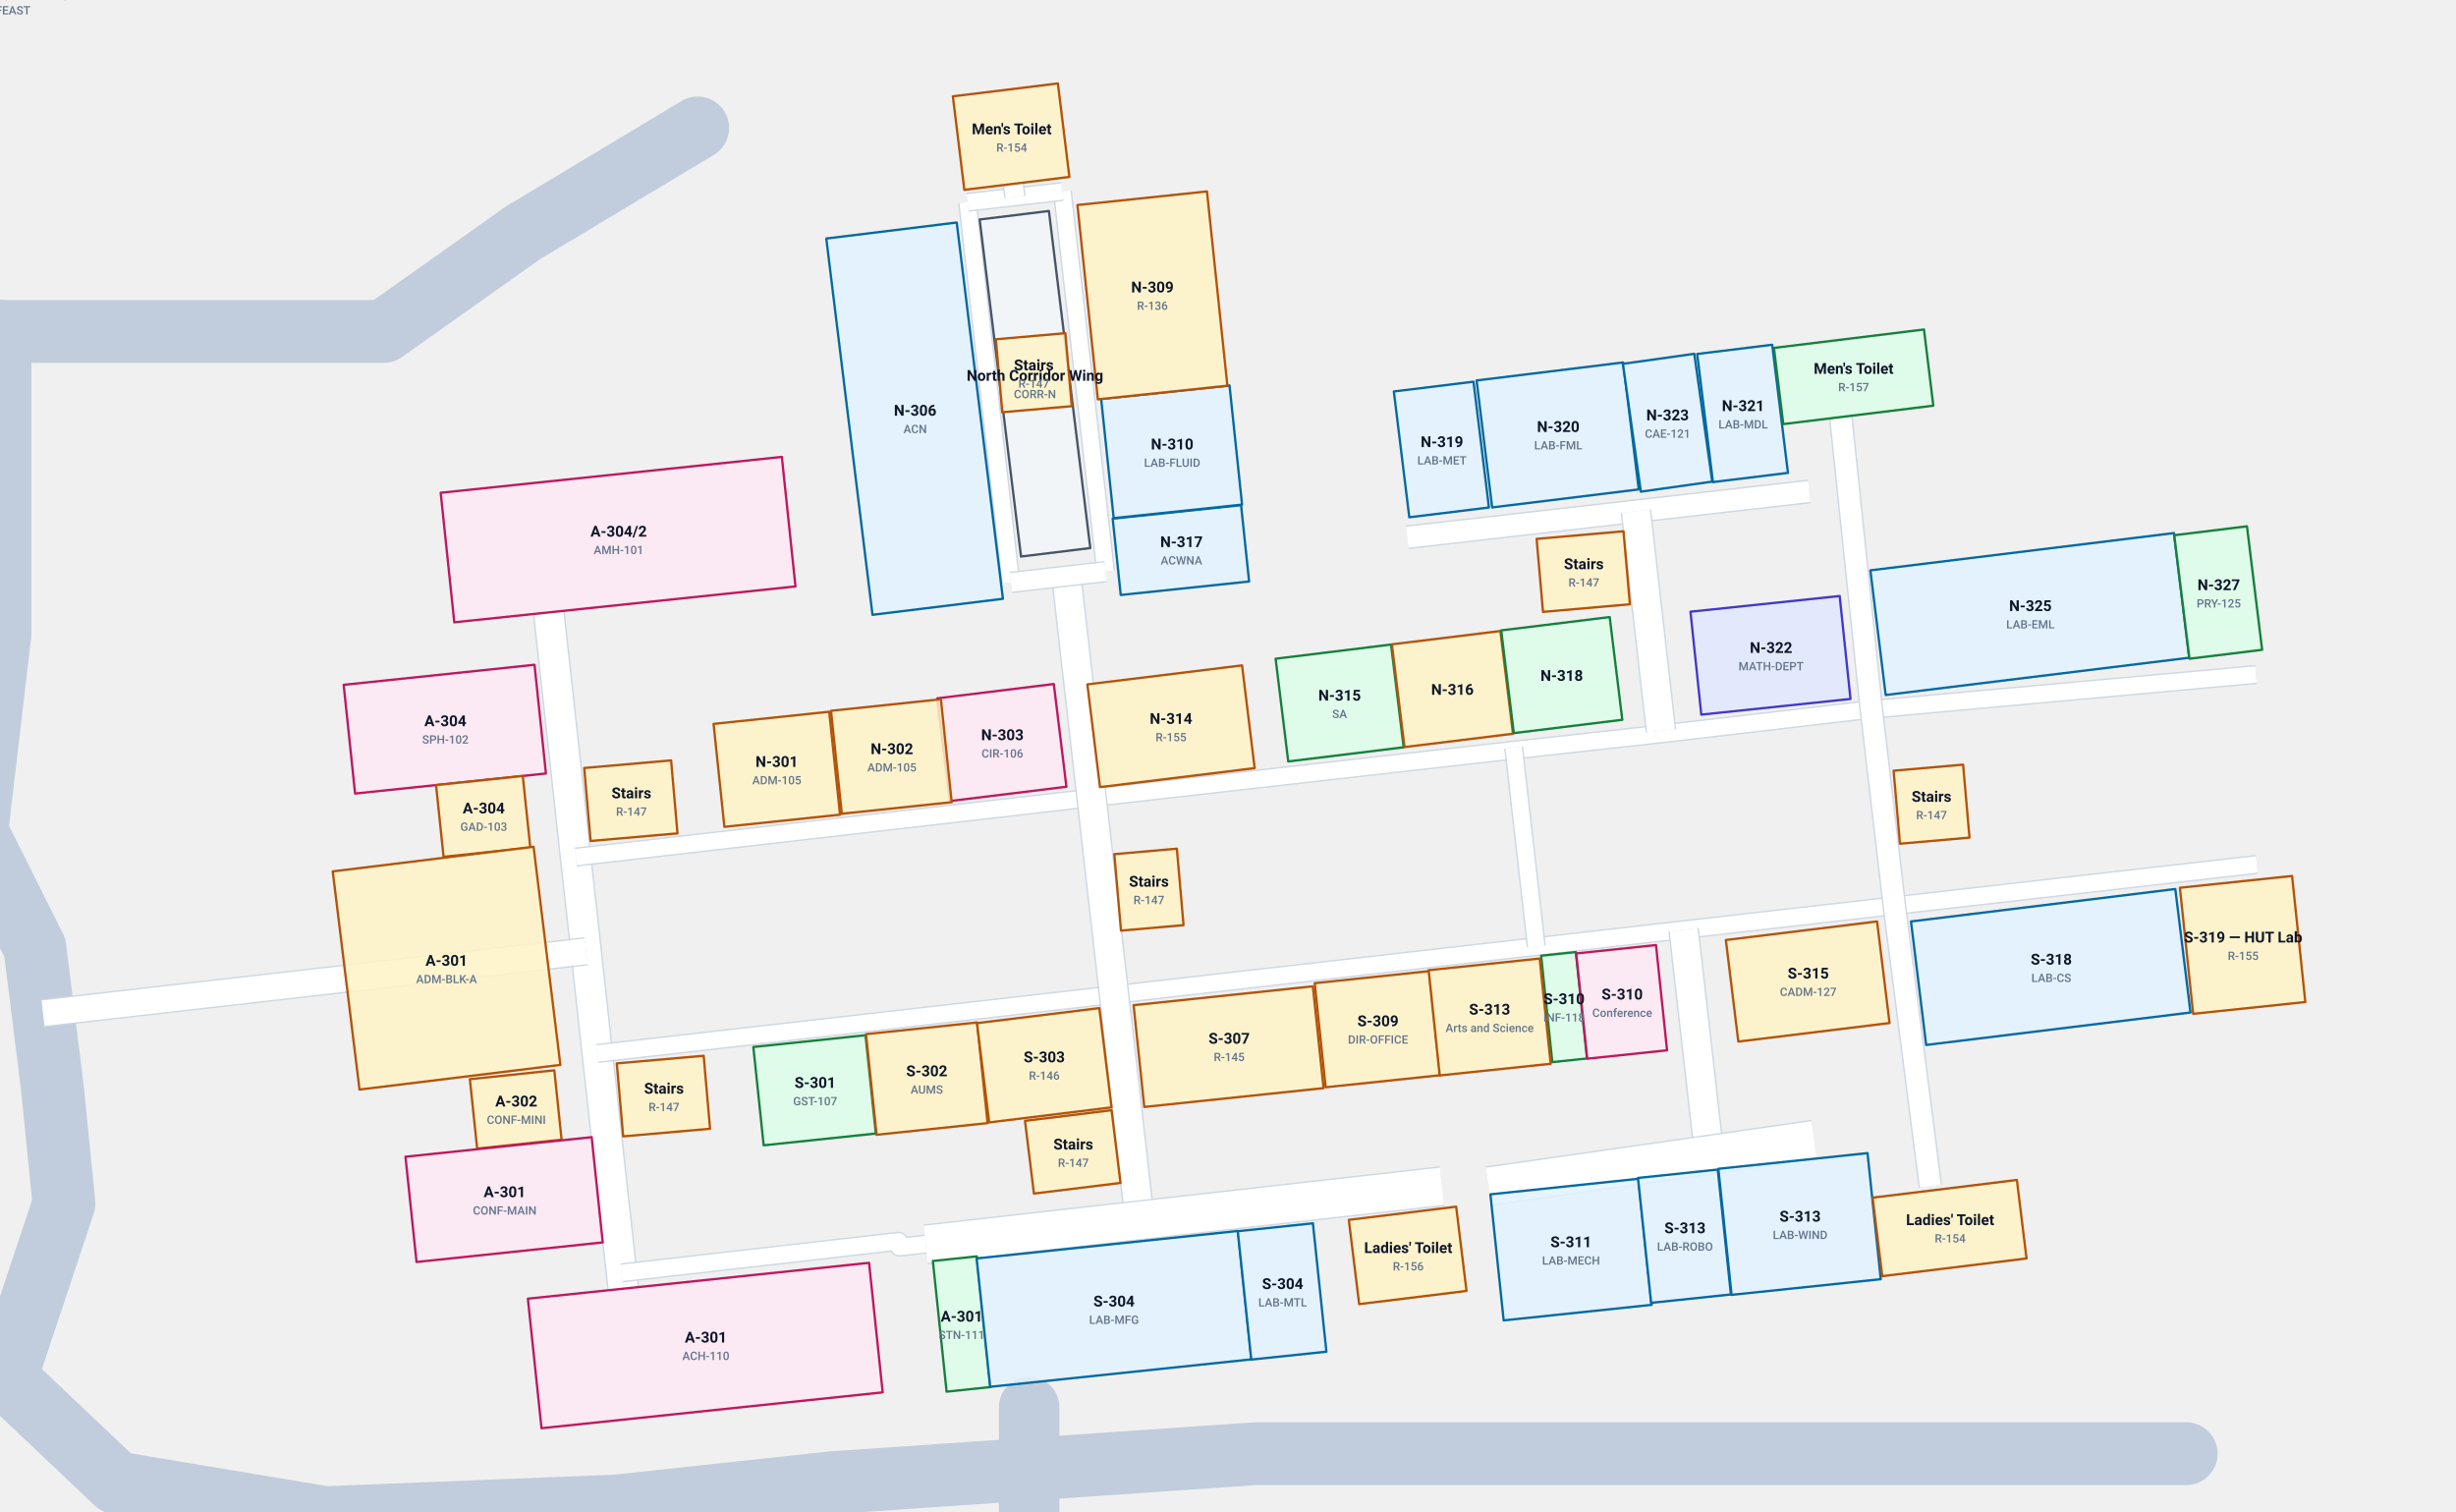
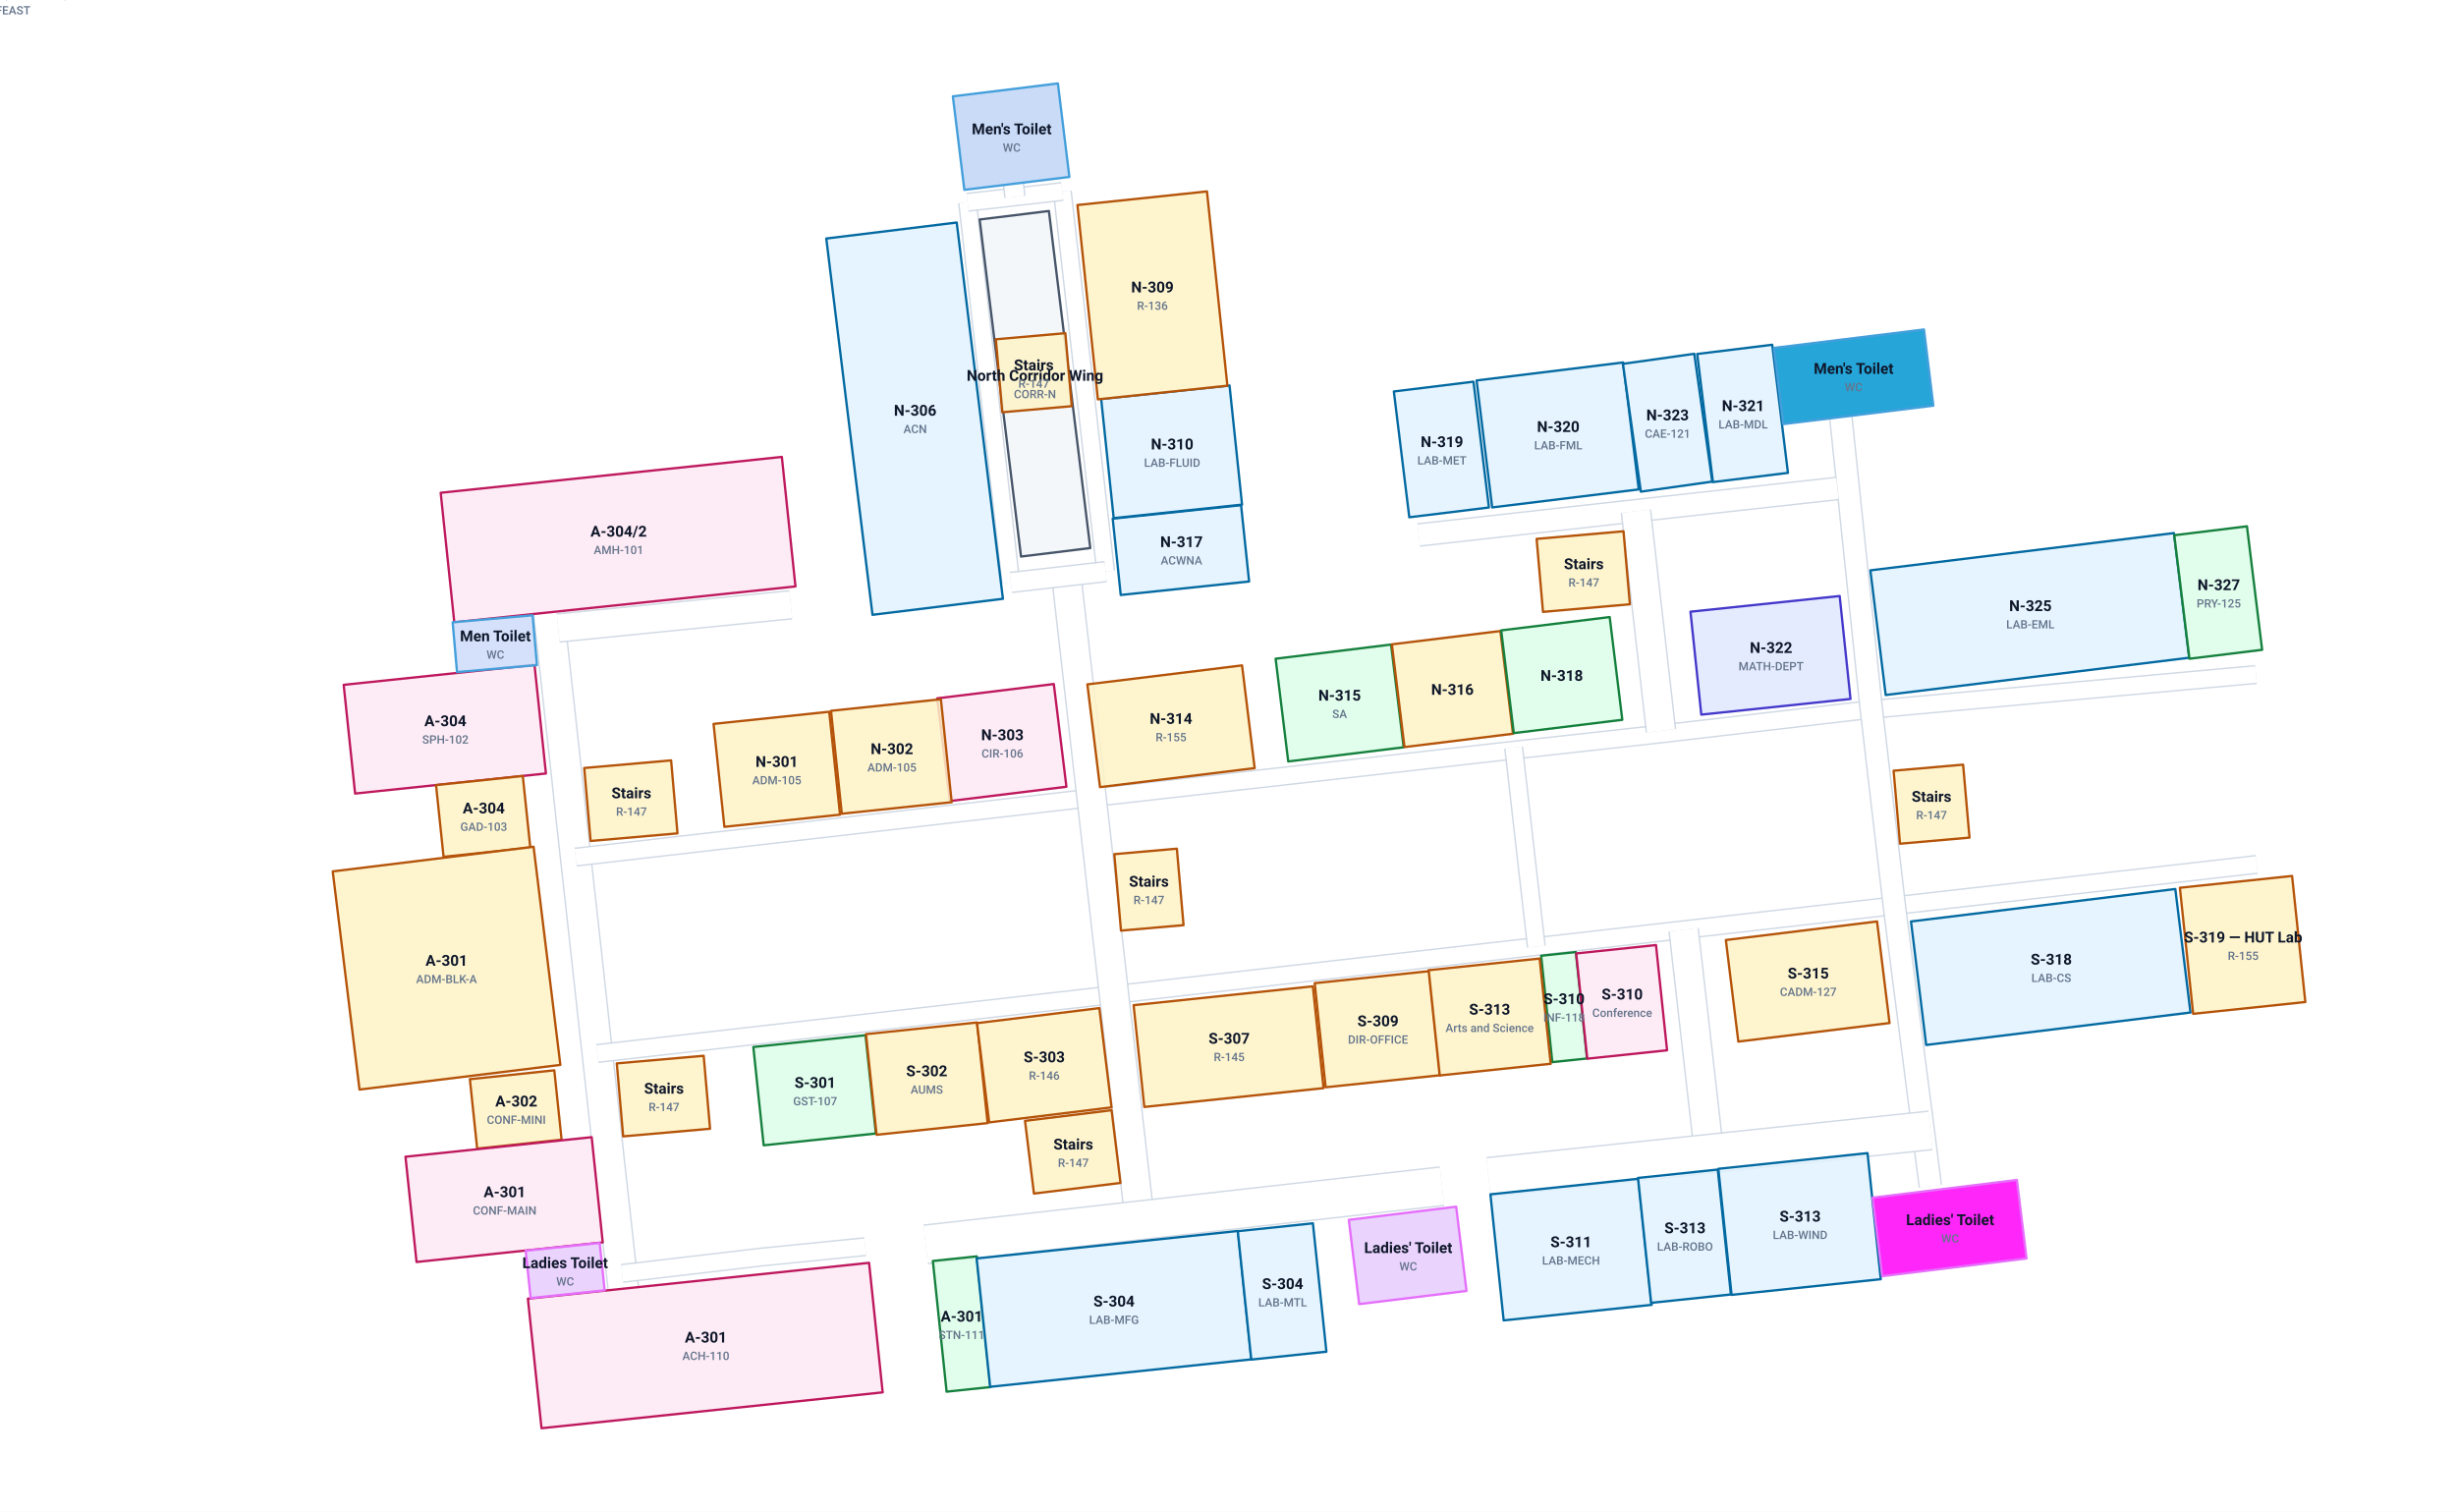
<svg xmlns="http://www.w3.org/2000/svg" viewBox="0 0 2112 1300" width="2112" height="1300">
  <defs>
    <style>
      .floorplan-bg { fill: #ffffff; }
      .room-wall { stroke-linejoin: round; stroke-linecap: round; }
      .room-label { font-family: -apple-system, BlinkMacSystemFont, "Segoe UI", Roboto, sans-serif; font-size: 13px; font-weight: 600; text-anchor: middle; dominant-baseline: central; fill: #0f172a; pointer-events: none; }
      .room-code { font-family: -apple-system, BlinkMacSystemFont, "Segoe UI", Roboto, sans-serif; font-size: 10px; font-weight: 500; text-anchor: middle; dominant-baseline: central; fill: #64748b; pointer-events: none; }
    </style>
  </defs>
+   <rect width="2112" height="1300" class="floorplan-bg" />
  <g id="pathways" class="layer-pathways">
-     <polyline id="pathway_campus_perimeter_road" class="pathway-wall" points="0,285 0,545 -20,715 30,815 37.026,871.205 45,935 55,1035 5,1185 100,1275 280,1305 530,1295 715,1275 885,1263.356 1080,1250 1480,1250 1880,1250" fill="none" stroke="#c1cddc" stroke-width="54" stroke-linecap="round" stroke-linejoin="round" opacity="1" data-name="Campus Perimeter Road" />
-     <polyline id="pathway_western_union_spur" class="pathway-wall" points="0,285 170,285 330,285 450,200 600,110" fill="none" stroke="#c1cddc" stroke-width="54" stroke-linecap="round" stroke-linejoin="round" opacity="1" data-name="West Gate / Western Union Road" />
-     <polyline id="pathway_lovers_park_road" class="pathway-wall" points="885,1210 885,1263.356 885,1300" fill="none" stroke="#c1cddc" stroke-width="52" stroke-linecap="round" stroke-linejoin="round" opacity="1" data-name="Lover's Park Access Road" />
    <polyline id="pathway_1790271320290-casing" class="pathway-casing" points="472,527 473,537 474,546 476,564 480,600 488,673 492,710 494,728 494.746,734.716 495,737 496,746 504,818 512,891 513.653,905.876 514,909 516,927 518,945 520,963 524,1000 534.503,1094.528 535,1099 536,1108" fill="none" stroke="#cbd5e1" stroke-width="27.5" stroke-linecap="butt" stroke-linejoin="round" opacity="0.9" />
    <polyline id="pathway_1790271320290" class="pathway-wall" points="472,527 473,537 474,546 476,564 480,600 488,673 492,710 494,728 494.746,734.716 495,737 496,746 504,818 512,891 513.653,905.876 514,909 516,927 518,945 520,963 524,1000 534.503,1094.528 535,1099 536,1108" fill="none" stroke="#ffffff" stroke-width="25" stroke-linecap="butt" stroke-linejoin="round" opacity="1" data-name="West Hall and Reception Corridor" />
    <polyline id="pathway_courtyard_north_concourse-casing" class="pathway-casing" points="495,737 939,686 1302,645 1429,631 1609,610 1940,580" fill="none" stroke="#cbd5e1" stroke-width="16.5" stroke-linecap="butt" stroke-linejoin="round" opacity="0.9" />
    <polyline id="pathway_courtyard_north_concourse" class="pathway-wall" points="495,737 939,686 1302,645 1429,631 1609,610 1940,580" fill="none" stroke="#ffffff" stroke-width="14" stroke-linecap="butt" stroke-linejoin="round" opacity="1" data-name="Courtyards — North Concourse" />
    <polyline id="pathway_courtyard_south_concourse-casing" class="pathway-casing" points="513.653,905.876 957.975,855.252 1321.126,813.876 1447.806,799.443 1628.636,778.84 1940.618,743.294" fill="none" stroke="#cbd5e1" stroke-width="16.5" stroke-linecap="butt" stroke-linejoin="round" opacity="0.9" />
    <polyline id="pathway_courtyard_south_concourse" class="pathway-wall" points="513.653,905.876 957.975,855.252 1321.126,813.876 1447.806,799.443 1628.636,778.84 1940.618,743.294" fill="none" stroke="#ffffff" stroke-width="14" stroke-linecap="butt" stroke-linejoin="round" opacity="1" data-name="Courtyards — South Concourse" />
    <polyline id="pathway_central_north_south_spine-casing" class="pathway-casing" points="916.973,495.38 938.482,684.159 957.975,855.252 980.027,1048.8" fill="none" stroke="#cbd5e1" stroke-width="26.5" stroke-linecap="butt" stroke-linejoin="round" opacity="0.9" />
    <polyline id="pathway_central_north_south_spine" class="pathway-wall" points="916.973,495.38 938.482,684.159 957.975,855.252 980.027,1048.8" fill="none" stroke="#ffffff" stroke-width="24" stroke-linecap="butt" stroke-linejoin="round" opacity="1" data-name="Central North–South Corridor" />
    <polyline id="pathway_middle_courtyard_link-casing" class="pathway-casing" points="1301.632,642.783 1321.126,813.876" fill="none" stroke="#cbd5e1" stroke-width="16.5" stroke-linecap="butt" stroke-linejoin="round" opacity="0.9" />
    <polyline id="pathway_middle_courtyard_link" class="pathway-wall" points="1301.632,642.783 1321.126,813.876" fill="none" stroke="#ffffff" stroke-width="14" stroke-linecap="butt" stroke-linejoin="round" opacity="1" data-name="Central / East Courtyard Link" />
    <polyline id="pathway_east_north_south_spine-casing" class="pathway-casing" points="1583,359 1609,608 1629,779 1660,1020" fill="none" stroke="#cbd5e1" stroke-width="20.5" stroke-linecap="butt" stroke-linejoin="round" opacity="0.9" />
    <polyline id="pathway_east_north_south_spine" class="pathway-wall" points="1583,359 1609,608 1629,779 1660,1020" fill="none" stroke="#ffffff" stroke-width="18" stroke-linecap="butt" stroke-linejoin="round" opacity="1" data-name="East Wing North–South Corridor" />
    <polyline id="pathway_north_labs_west-casing" class="pathway-casing" points="832.038,173.929 869.282,500.814" fill="none" stroke="#cbd5e1" stroke-width="16.5" stroke-linecap="butt" stroke-linejoin="round" opacity="0.9" />
    <polyline id="pathway_north_labs_west" class="pathway-wall" points="832.038,173.929 869.282,500.814" fill="none" stroke="#ffffff" stroke-width="14" stroke-linecap="butt" stroke-linejoin="round" opacity="1" data-name="North Labs — West Passage" />
    <polyline id="pathway_north_labs_east-casing" class="pathway-casing" points="913.511,164.646 950.754,491.531" fill="none" stroke="#cbd5e1" stroke-width="16.5" stroke-linecap="butt" stroke-linejoin="round" opacity="0.9" />
    <polyline id="pathway_north_labs_east" class="pathway-wall" points="913.511,164.646 950.754,491.531" fill="none" stroke="#ffffff" stroke-width="14" stroke-linecap="butt" stroke-linejoin="round" opacity="1" data-name="North Labs — East Passage" />
    <polyline id="pathway_north_labs_top-casing" class="pathway-casing" points="832.038,173.929 872.774,169.287 913.511,164.646" fill="none" stroke="#cbd5e1" stroke-width="16.5" stroke-linecap="butt" stroke-linejoin="round" opacity="0.9" />
    <polyline id="pathway_north_labs_top" class="pathway-wall" points="832.038,173.929 872.774,169.287 913.511,164.646" fill="none" stroke="#ffffff" stroke-width="14" stroke-linecap="butt" stroke-linejoin="round" opacity="1" data-name="North Labs — Upper Link" />
    <polyline id="pathway_north_labs_bottom-casing" class="pathway-casing" points="869.282,500.814 916.973,495.38 950.754,491.531" fill="none" stroke="#cbd5e1" stroke-width="18.5" stroke-linecap="butt" stroke-linejoin="round" opacity="0.9" />
    <polyline id="pathway_north_labs_bottom" class="pathway-wall" points="869.282,500.814 916.973,495.38 950.754,491.531" fill="none" stroke="#ffffff" stroke-width="16" stroke-linecap="butt" stroke-linejoin="round" opacity="1" data-name="North Labs — Lower Link" />
    <polyline id="pathway_north_toilet_approach-casing" class="pathway-casing" points="872.774,169.287 871.529,158.358" fill="none" stroke="#cbd5e1" stroke-width="18.5" stroke-linecap="butt" stroke-linejoin="round" opacity="0.9" />
    <polyline id="pathway_north_toilet_approach" class="pathway-wall" points="872.774,169.287 871.529,158.358" fill="none" stroke="#ffffff" stroke-width="16" stroke-linecap="butt" stroke-linejoin="round" opacity="1" data-name="North Amenities Approach" />
-     <polyline id="pathway_engineering_lab_concourse-casing" class="pathway-casing" points="1210.077,461.985 1406.804,439.571 1555.84,422.59" fill="none" stroke="#cbd5e1" stroke-width="20.5" stroke-linecap="butt" stroke-linejoin="round" opacity="0.9" />
-     <polyline id="pathway_engineering_lab_concourse" class="pathway-wall" points="1210.077,461.985 1406.804,439.571 1555.84,422.59" fill="none" stroke="#ffffff" stroke-width="18" stroke-linecap="butt" stroke-linejoin="round" opacity="1" data-name="Metallurgy / Fluids / CAE / Dynamics Corridor" />
+     <polyline id="pathway_engineering_lab_concourse-casing" class="pathway-casing" points="1220,460 1417,438 1580,420" fill="none" stroke="#cbd5e1" stroke-width="20.5" stroke-linecap="butt" stroke-linejoin="round" opacity="0.9" />
+     <polyline id="pathway_engineering_lab_concourse" class="pathway-wall" points="1220,460 1417,438 1580,420" fill="none" stroke="#ffffff" stroke-width="18" stroke-linecap="butt" stroke-linejoin="round" opacity="1" data-name="Metallurgy / Fluids / CAE / Dynamics Corridor" />
    <polyline id="pathway_engineering_lab_link-casing" class="pathway-casing" points="1406.804,439.571 1428.313,628.35" fill="none" stroke="#cbd5e1" stroke-width="26.5" stroke-linecap="butt" stroke-linejoin="round" opacity="0.9" />
    <polyline id="pathway_engineering_lab_link" class="pathway-wall" points="1406.804,439.571 1428.313,628.35" fill="none" stroke="#ffffff" stroke-width="24" stroke-linecap="butt" stroke-linejoin="round" opacity="1" data-name="Engineering Labs to Main Concourse" />
    <polyline id="pathway_south_office_link-casing" class="pathway-casing" points="1447.806,799.443 1469.858,992.99" fill="none" stroke="#cbd5e1" stroke-width="26.5" stroke-linecap="butt" stroke-linejoin="round" opacity="0.9" />
    <polyline id="pathway_south_office_link" class="pathway-wall" points="1447.806,799.443 1469.858,992.99" fill="none" stroke="#ffffff" stroke-width="24" stroke-linecap="butt" stroke-linejoin="round" opacity="1" data-name="Conference / College Administration Link" />
-     <polyline id="pathway_acharya_south_link-casing" class="pathway-casing" points="534.503,1094.528 772.798,1067.378 773.364,1072.346 796.216,1069.742" fill="none" stroke="#cbd5e1" stroke-width="16.5" stroke-linecap="butt" stroke-linejoin="round" opacity="0.9" />
-     <polyline id="pathway_acharya_south_link" class="pathway-wall" points="534.503,1094.528 772.798,1067.378 773.364,1072.346 796.216,1069.742" fill="none" stroke="#ffffff" stroke-width="14" stroke-linecap="butt" stroke-linejoin="round" opacity="1" data-name="Acharya Hall to South Wing" />
-     <polyline id="pathway_west_entry_approach-casing" class="pathway-casing" points="37.026,871.205 295.688,841.734" fill="none" stroke="#cbd5e1" stroke-width="24.5" stroke-linecap="butt" stroke-linejoin="round" opacity="0.9" />
-     <polyline id="pathway_west_entry_approach" class="pathway-wall" points="37.026,871.205 295.688,841.734" fill="none" stroke="#ffffff" stroke-width="22" stroke-linecap="butt" stroke-linejoin="round" opacity="1" data-name="West Road to Main Entrance" />
-     <polyline id="pathway_reception_passage-casing" class="pathway-casing" points="295.688,841.734 504,818" fill="none" stroke="#cbd5e1" stroke-width="24.5" stroke-linecap="butt" stroke-linejoin="round" opacity="0.9" />
-     <polyline id="pathway_reception_passage" class="pathway-wall" points="295.688,841.734 504,818" fill="none" stroke="#ffffff" stroke-width="22" stroke-linecap="butt" stroke-linejoin="round" opacity="1" data-name="Main Entrance — Reception Passage" />
+     <polyline id="pathway_acharya_south_link-casing" class="pathway-casing" points="535,1095 654,1081 714,1075 744,1072" fill="none" stroke="#cbd5e1" stroke-width="16.5" stroke-linecap="butt" stroke-linejoin="round" opacity="0.9" />
+     <polyline id="pathway_acharya_south_link" class="pathway-wall" points="535,1095 654,1081 714,1075 744,1072" fill="none" stroke="#ffffff" stroke-width="14" stroke-linecap="butt" stroke-linejoin="round" opacity="1" data-name="Acharya Hall to South Wing" />
    <polyline id="pathway_1790501146427-casing" class="pathway-casing" points="796,1070 1240,1020" fill="none" stroke="#cbd5e1" stroke-width="34.5" stroke-linecap="butt" stroke-linejoin="round" opacity="0.9" />
    <polyline id="pathway_1790501146427" class="pathway-wall" points="796,1070 1240,1020" fill="none" stroke="#ffffff" stroke-width="32" stroke-linecap="butt" stroke-linejoin="round" opacity="1" data-name="Pathway 22" />
-     <polyline id="pathway_1790501178957-casing" class="pathway-casing" points="1280,1020 1560,980" fill="none" stroke="#cbd5e1" stroke-width="34.5" stroke-linecap="butt" stroke-linejoin="round" opacity="0.9" />
-     <polyline id="pathway_1790501178957" class="pathway-wall" points="1280,1020 1560,980" fill="none" stroke="#ffffff" stroke-width="32" stroke-linecap="butt" stroke-linejoin="round" opacity="1" data-name="Pathway 23" />
+     <polyline id="pathway_1790501178957-casing" class="pathway-casing" points="1280,1012 1660,972" fill="none" stroke="#cbd5e1" stroke-width="34.5" stroke-linecap="butt" stroke-linejoin="round" opacity="0.9" />
+     <polyline id="pathway_1790501178957" class="pathway-wall" points="1280,1012 1660,972" fill="none" stroke="#ffffff" stroke-width="32" stroke-linecap="butt" stroke-linejoin="round" opacity="1" data-name="Pathway 23" />
+     <polyline id="pathway_1790523024665-casing" class="pathway-casing" points="480,540 680,520" fill="none" stroke="#cbd5e1" stroke-width="25.5" stroke-linecap="butt" stroke-linejoin="round" opacity="0.9" />
+     <polyline id="pathway_1790523024665" class="pathway-wall" points="480,540 680,520" fill="none" stroke="#ffffff" stroke-width="23" stroke-linecap="butt" stroke-linejoin="round" opacity="1" data-name="Pathway 20" />
  </g>
  <g id="rooms" class="layer-rooms">
    <rect id="room_nanosciences" class="room-wall" x="730" y="197" width="113" height="326" fill="#e0f2fe" fill-opacity="0.85" stroke="#0369a1" stroke-width="2" data-name="N-306" data-code="ACN" transform="rotate(353 786.5 360)" />
    <rect id="room_special_hall" class="room-wall" x="300" y="580" width="165" height="94" fill="#fce7f3" fill-opacity="0.85" stroke="#be185d" stroke-width="2" data-name="A-304" data-code="SPH-102" transform="rotate(354 382.5 627)" />
    <rect id="room_gad_office" class="room-wall" x="378" y="671" width="75" height="62" fill="#fef3c7" fill-opacity="0.85" stroke="#b45309" stroke-width="2" data-name="A-304" data-code="GAD-103" transform="rotate(354 415.5 702)" />
    <rect id="room_admin_block_a" class="room-wall" x="297" y="738" width="174" height="189" fill="#fef3c7" fill-opacity="0.85" stroke="#b45309" stroke-width="2" data-name="A-301" data-code="ADM-BLK-A" transform="rotate(353 384 832.5)" />
    <rect id="room_admission_office" class="room-wall" x="618" y="617" width="100" height="89" fill="#fef3c7" fill-opacity="0.85" stroke="#b45309" stroke-width="2" data-name="N-301" data-code="ADM-105" transform="rotate(354 668 661.5)" />
    <rect id="room_cir_seminar" class="room-wall" x="811" y="594" width="101" height="89" fill="#fce7f3" fill-opacity="0.85" stroke="#be185d" stroke-width="2" data-name="N-303" data-code="CIR-106" transform="rotate(353 861.5 638.5)" />
    <rect id="room_guest_room" class="room-wall" x="652" y="895" width="97" height="85" fill="#dcfce7" fill-opacity="0.85" stroke="#15803d" stroke-width="2" data-name="S-301" data-code="GST-107" transform="rotate(354 700.5 937.5)" />
    <rect id="room_mini_conf" class="room-wall" x="407" y="924" width="73" height="60" fill="#fef3c7" fill-opacity="0.85" stroke="#b45309" stroke-width="2" data-name="A-302" data-code="CONF-MINI" transform="rotate(354 443.5 954)" />
    <rect id="room_main_conf" class="room-wall" x="353" y="986" width="161" height="91" fill="#fce7f3" fill-opacity="0.85" stroke="#be185d" stroke-width="2" data-name="A-301" data-code="CONF-MAIN" transform="rotate(354 433.5 1031.5)" />
    <rect id="room_acharya_hall" class="room-wall" x="459" y="1101" width="295" height="112" fill="#fce7f3" fill-opacity="0.85" stroke="#be185d" stroke-width="2" data-name="A-301" data-code="ACH-110" transform="rotate(354 606.5 1157)" />
    <rect id="room_stationery" class="room-wall" x="808" y="1082" width="38" height="113" fill="#dcfce7" fill-opacity="0.85" stroke="#15803d" stroke-width="2" data-name="A-301" data-code="STN-111" transform="rotate(354 827 1138.5)" />
    <rect id="room_mfg_lab" class="room-wall" x="845" y="1070" width="226" height="111" fill="#e0f2fe" fill-opacity="0.85" stroke="#0369a1" stroke-width="2" data-name="S-304" data-code="LAB-MFG" transform="rotate(354 958 1125.5)" />
    <rect id="room_mat_testing" class="room-wall" x="1070" y="1055" width="65" height="111" fill="#e0f2fe" fill-opacity="0.85" stroke="#0369a1" stroke-width="2" data-name="S-304" data-code="LAB-MTL" transform="rotate(354 1102.5 1110.5)" />
    <rect id="room_wireless_ctr" class="room-wall" x="960" y="440" width="111" height="66" fill="#e0f2fe" fill-opacity="0.85" stroke="#0369a1" stroke-width="2" data-name="N-317" data-code="ACWNA" transform="rotate(354 1015.5 473)" />
    <rect id="room_north_wing" class="room-wall" x="860" y="184" width="60" height="292" fill="#f1f5f9" fill-opacity="0.85" stroke="#475569" stroke-width="2" data-name="North Corridor Wing" data-code="CORR-N" transform="rotate(353 890 330)" />
    <rect id="room_director_dean" class="room-wall" x="1135" y="840" width="99" height="90" fill="#fef3c7" fill-opacity="0.85" stroke="#b45309" stroke-width="2" data-name="S-309" data-code="DIR-OFFICE" transform="rotate(354 1184.5 885)" />
    <rect id="room_ladies_infirmary" class="room-wall" x="1330" y="820" width="30" height="92" fill="#dcfce7" fill-opacity="0.85" stroke="#15803d" stroke-width="2" data-name="S-310" data-code="INF-118" transform="rotate(354 1345 866)" />
    <rect id="room_metallurgy" class="room-wall" x="1205" y="332" width="69" height="109" fill="#e0f2fe" fill-opacity="0.85" stroke="#0369a1" stroke-width="2" data-name="N-319" data-code="LAB-MET" transform="rotate(353 1239.5 386.5)" />
    <rect id="room_fluid_mech" class="room-wall" x="1276" y="319" width="127" height="110" fill="#e0f2fe" fill-opacity="0.85" stroke="#0369a1" stroke-width="2" data-name="N-320" data-code="LAB-FML" transform="rotate(353 1339.5 374)" />
    <rect id="room_cae_cell" class="room-wall" x="1403" y="308" width="62" height="111" fill="#e0f2fe" fill-opacity="0.85" stroke="#0369a1" stroke-width="2" data-name="N-323" data-code="CAE-121" transform="rotate(352 1434 363.5)" />
    <rect id="room_dynamics_lab" class="room-wall" x="1466" y="300" width="65" height="111" fill="#e0f2fe" fill-opacity="0.85" stroke="#0369a1" stroke-width="2" data-name="N-321" data-code="LAB-MDL" transform="rotate(353 1498.5 355.5)" />
    <rect id="room_math_dept" class="room-wall" x="1458" y="519" width="129" height="89" fill="#e0e7ff" fill-opacity="0.85" stroke="#4338ca" stroke-width="2" data-name="N-322" data-code="MATH-DEPT" transform="rotate(354 1522.5 563.5)" />
    <rect id="room_elec_machines" class="room-wall" x="1614" y="474" width="263" height="108" fill="#e0f2fe" fill-opacity="0.85" stroke="#0369a1" stroke-width="2" data-name="N-325" data-code="LAB-EML" transform="rotate(353 1745.5 528)" />
    <rect id="room_prayer_hall" class="room-wall" x="1876" y="456" width="63" height="107" fill="#dcfce7" fill-opacity="0.85" stroke="#15803d" stroke-width="2" data-name="N-327" data-code="PRY-125" transform="rotate(353 1907.5 509.5)" />
    <polygon id="room_courtyard_fareast" class="room-wall" points="null,null null,null null,null null,null null,null null,null null,null" fill="#e5eddb" fill-opacity="0.85" stroke="#a3c299" stroke-width="2" data-name="Courtyard (Far-East)" data-code="CYD-FEAST" />
    <rect id="room_college_admin" class="room-wall" x="1489" y="800" width="131" height="88" fill="#fef3c7" fill-opacity="0.85" stroke="#b45309" stroke-width="2" data-name="S-315" data-code="CADM-127" transform="rotate(353 1554.5 844)" />
    <rect id="room_computer_lab" class="room-wall" x="1649" y="778" width="229" height="107" fill="#e0f2fe" fill-opacity="0.85" stroke="#0369a1" stroke-width="2" data-name="S-318" data-code="LAB-CS" transform="rotate(353 1763.5 831.5)" />
    <rect id="room_mech_workshop" class="room-wall" x="1287" y="1020" width="128" height="109" fill="#e0f2fe" fill-opacity="0.85" stroke="#0369a1" stroke-width="2" data-name="S-311" data-code="LAB-MECH" transform="rotate(354 1351 1074.5)" />
    <rect id="room_robotics_lab" class="room-wall" x="1414" y="1009" width="69" height="108" fill="#e0f2fe" fill-opacity="0.85" stroke="#0369a1" stroke-width="2" data-name="S-313" data-code="LAB-ROBO" transform="rotate(354 1448.5 1063)" />
    <rect id="room_wind_tunnel" class="room-wall" x="1483" y="998" width="129" height="109" fill="#e0f2fe" fill-opacity="0.85" stroke="#0369a1" stroke-width="2" data-name="S-313" data-code="LAB-WIND" transform="rotate(354 1547.5 1052.5)" />
    <rect id="room_1790266501061" class="room-wall" x="952" y="337" width="111" height="103" fill="#e0f2fe" fill-opacity="0.85" stroke="#0369a1" stroke-width="2" data-name="N-310" data-code="LAB-FLUID" transform="rotate(354 1007.5 388.5)" />
    <rect id="room_1790266683270" class="room-wall" x="935" y="170" width="112" height="168" fill="#fef3c7" fill-opacity="0.85" stroke="#b45309" stroke-width="2" data-name="N-309" data-code="R-136" transform="rotate(354 991 254)" />
    <rect id="room_1790267011208" class="room-wall" x="1233" y="829" width="96" height="91" fill="#fef3c7" fill-opacity="0.85" stroke="#b45309" stroke-width="2" data-name="S-313" data-code="Arts and Science" transform="rotate(354 1281 874.5)" />
    <rect id="room_1790267197118" class="room-wall" x="1360" y="816" width="69" height="91" fill="#fce7f3" fill-opacity="0.85" stroke="#be185d" stroke-width="2" data-name="S-310" data-code="Conference" transform="rotate(354 1394.5 861.5)" />
    <rect id="room_1790267337608" class="room-wall" x="749" y="884" width="96" height="87" fill="#fef3c7" fill-opacity="0.85" stroke="#b45309" stroke-width="2" data-name="S-302" data-code="AUMS" transform="rotate(354 797 927.5)" />
    <rect id="room_1790267611764" class="room-wall" x="384" y="408" width="295" height="112" fill="#fce7f3" fill-opacity="0.85" stroke="#be185d" stroke-width="2" data-name="A-304/2" data-code="AMH-101" transform="rotate(354 531.5 464)" />
    <rect id="room_1790267932589" class="room-wall" x="1102" y="560" width="100" height="89" fill="#dcfce7" fill-opacity="0.85" stroke="#15803d" stroke-width="2" data-name="N-315" data-code="SA" transform="rotate(353 1152 604.5)" />
    <rect id="room_1790267966500" class="room-wall" x="1202" y="548" width="94" height="89" fill="#fef3c7" fill-opacity="0.85" stroke="#b45309" stroke-width="2" data-name="N-316" data-code="" transform="rotate(353 1249 592.5)" />
    <rect id="room_1790268001235" class="room-wall" x="1296" y="536" width="94" height="89" fill="#dcfce7" fill-opacity="0.85" stroke="#15803d" stroke-width="2" data-name="N-318" data-code="" transform="rotate(353 1343 580.5)" />
    <rect id="room_1790500434656" class="room-wall" x="979" y="856" width="155" height="88" fill="#fef3c7" fill-opacity="0.85" stroke="#b45309" stroke-width="2" data-name="S-307" data-code="R-145" transform="rotate(354 1056.5 900)" />
    <rect id="room_1790500485062" class="room-wall" x="845" y="873" width="106" height="86" fill="#fef3c7" fill-opacity="0.85" stroke="#b45309" stroke-width="2" data-name="S-303" data-code="R-146" transform="rotate(353 898 916)" />
    <rect id="room_1790500552707" class="room-wall" x="533" y="911" width="75" height="63" fill="#fef3c7" fill-opacity="0.85" stroke="#b45309" stroke-width="2" data-name="Stairs" data-code="R-147" transform="rotate(355 570.5 942.5)" />
    <rect id="room_1790500614032" class="room-wall" x="505" y="657" width="75" height="63" fill="#fef3c7" fill-opacity="0.85" stroke="#b45309" stroke-width="2" data-name="Stairs" data-code="R-147" transform="rotate(355 542.5 688.5)" />
    <rect id="room_1790500619454" class="room-wall" x="961" y="732" width="54" height="66" fill="#fef3c7" fill-opacity="0.85" stroke="#b45309" stroke-width="2" data-name="Stairs" data-code="R-147" transform="rotate(355 988 765)" />
    <rect id="room_1790500625267" class="room-wall" x="859" y="289" width="60" height="63" fill="#fef3c7" fill-opacity="0.85" stroke="#b45309" stroke-width="2" data-name="Stairs" data-code="R-147" transform="rotate(355 889 320.5)" />
    <rect id="room_1790500631547" class="room-wall" x="1631" y="660" width="60" height="63" fill="#fef3c7" fill-opacity="0.85" stroke="#b45309" stroke-width="2" data-name="Stairs" data-code="R-147" transform="rotate(355 1661 691.5)" />
    <rect id="room_1790500639780" class="room-wall" x="885" y="959" width="75" height="63" fill="#fef3c7" fill-opacity="0.85" stroke="#b45309" stroke-width="2" data-name="Stairs" data-code="R-147" transform="rotate(353 922.5 990.5)" />
    <rect id="room_1790500650489" class="room-wall" x="1324" y="460" width="75" height="63" fill="#fef3c7" fill-opacity="0.85" stroke="#b45309" stroke-width="2" data-name="Stairs" data-code="R-147" transform="rotate(355 1361.5 491.5)" />
-     <rect id="room_1790500850398" class="room-wall" x="824" y="77" width="91" height="81" fill="#fef3c7" fill-opacity="0.85" stroke="#b45309" stroke-width="2" data-name="Men's Toilet" data-code="R-154" transform="rotate(353 869.5 117.5)" />
-     <rect id="room_1790500900853" class="room-wall" x="1614" y="1022" width="125" height="68" fill="#fef3c7" fill-opacity="0.85" stroke="#b45309" stroke-width="2" data-name="Ladies' Toilet" data-code="R-154" transform="rotate(353 1676.5 1056)" />
-     <rect id="room_1790500984653" class="room-wall" x="1164" y="1043" width="93" height="73" fill="#fef3c7" fill-opacity="0.85" stroke="#b45309" stroke-width="2" data-name="Ladies' Toilet" data-code="R-156" transform="rotate(353 1210.5 1079.5)" />
-     <rect id="room_1790501046808" class="room-wall" x="1529" y="291" width="130" height="66" fill="#dcfce7" fill-opacity="0.85" stroke="#15803d" stroke-width="2" data-name="Men's Toilet" data-code="R-157" transform="rotate(353 1594 324)" />
+     <rect id="room_1790500850398" class="room-wall" x="824" y="77" width="91" height="81" fill="#c0d5f6" fill-opacity="0.85" stroke="#449fdb" stroke-width="2" data-name="Men's Toilet" data-code="WC" transform="rotate(353 869.5 117.5)" />
+     <rect id="room_1790500900853" class="room-wall" x="1614" y="1022" width="125" height="68" fill="#ff00f9" fill-opacity="0.85" stroke="#e56efb" stroke-width="2" data-name="Ladies' Toilet" data-code="WC" transform="rotate(353 1676.5 1056)" />
+     <rect id="room_1790500984653" class="room-wall" x="1164" y="1043" width="93" height="73" fill="#e6cbfd" fill-opacity="0.85" stroke="#e56efb" stroke-width="2" data-name="Ladies' Toilet" data-code="WC" transform="rotate(353 1210.5 1079.5)" />
+     <rect id="room_1790501046808" class="room-wall" x="1529" y="291" width="130" height="66" fill="#0095d1" fill-opacity="0.85" stroke="#449fdb" stroke-width="2" data-name="Men's Toilet" data-code="WC" transform="rotate(353 1594 324)" />
    <rect id="room_1790501831784" class="room-wall" x="719" y="606" width="95" height="89" fill="#fef3c7" fill-opacity="0.85" stroke="#b45309" stroke-width="2" data-name="N-302" data-code="ADM-105" transform="rotate(354 766.5 650.5)" />
    <rect id="room_1790501909379" class="room-wall" x="940" y="580" width="134" height="89" fill="#fef3c7" fill-opacity="0.85" stroke="#b45309" stroke-width="2" data-name="N-314" data-code="R-155" transform="rotate(353 1007 624.5)" />
    <rect id="room_1790502692180" class="room-wall" x="1880" y="758" width="97" height="109" fill="#fef3c7" fill-opacity="0.85" stroke="#b45309" stroke-width="2" data-name="S-319 — HUT Lab" data-code="R-155" transform="rotate(354 1928.5 812.5)" />
+     <rect id="room_1790523167761" class="room-wall" x="391" y="532" width="69" height="43" fill="#cedbf9" fill-opacity="0.85" stroke="#449fdb" stroke-width="2" data-name="Men Toilet" data-code="WC" transform="rotate(355 425.5 553.5)" />
+     <rect id="room_1790523236934" class="room-wall" x="454" y="1072" width="64" height="41" fill="#e6cbfd" fill-opacity="0.85" stroke="#e56efb" stroke-width="2" data-name="Ladies Toilet" data-code="WC" transform="rotate(354 486 1092.5)" />
  </g>
  <g id="labels" class="layer-labels">
    <g transform="translate(787, 360)">
      <text class="room-label" y="-7">N-306</text>
      <text class="room-code" y="9">ACN</text>
    </g>
    <g transform="translate(383, 627)">
      <text class="room-label" y="-7">A-304</text>
      <text class="room-code" y="9">SPH-102</text>
    </g>
    <g transform="translate(416, 702)">
      <text class="room-label" y="-7">A-304</text>
      <text class="room-code" y="9">GAD-103</text>
    </g>
    <g transform="translate(384, 833)">
      <text class="room-label" y="-7">A-301</text>
      <text class="room-code" y="9">ADM-BLK-A</text>
    </g>
    <g transform="translate(668, 662)">
      <text class="room-label" y="-7">N-301</text>
      <text class="room-code" y="9">ADM-105</text>
    </g>
    <g transform="translate(862, 639)">
      <text class="room-label" y="-7">N-303</text>
      <text class="room-code" y="9">CIR-106</text>
    </g>
    <g transform="translate(701, 938)">
      <text class="room-label" y="-7">S-301</text>
      <text class="room-code" y="9">GST-107</text>
    </g>
    <g transform="translate(444, 954)">
      <text class="room-label" y="-7">A-302</text>
      <text class="room-code" y="9">CONF-MINI</text>
    </g>
    <g transform="translate(434, 1032)">
      <text class="room-label" y="-7">A-301</text>
      <text class="room-code" y="9">CONF-MAIN</text>
    </g>
    <g transform="translate(607, 1157)">
      <text class="room-label" y="-7">A-301</text>
      <text class="room-code" y="9">ACH-110</text>
    </g>
    <g transform="translate(827, 1139)">
      <text class="room-label" y="-7">A-301</text>
      <text class="room-code" y="9">STN-111</text>
    </g>
    <g transform="translate(958, 1126)">
      <text class="room-label" y="-7">S-304</text>
      <text class="room-code" y="9">LAB-MFG</text>
    </g>
    <g transform="translate(1103, 1111)">
      <text class="room-label" y="-7">S-304</text>
      <text class="room-code" y="9">LAB-MTL</text>
    </g>
    <g transform="translate(1016, 473)">
      <text class="room-label" y="-7">N-317</text>
      <text class="room-code" y="9">ACWNA</text>
    </g>
    <g transform="translate(890, 330)">
      <text class="room-label" y="-7">North Corridor Wing</text>
      <text class="room-code" y="9">CORR-N</text>
    </g>
    <g transform="translate(1185, 885)">
      <text class="room-label" y="-7">S-309</text>
      <text class="room-code" y="9">DIR-OFFICE</text>
    </g>
    <g transform="translate(1345, 866)">
      <text class="room-label" y="-7">S-310</text>
      <text class="room-code" y="9">INF-118</text>
    </g>
    <g transform="translate(1240, 387)">
      <text class="room-label" y="-7">N-319</text>
      <text class="room-code" y="9">LAB-MET</text>
    </g>
    <g transform="translate(1340, 374)">
      <text class="room-label" y="-7">N-320</text>
      <text class="room-code" y="9">LAB-FML</text>
    </g>
    <g transform="translate(1434, 364)">
      <text class="room-label" y="-7">N-323</text>
      <text class="room-code" y="9">CAE-121</text>
    </g>
    <g transform="translate(1499, 356)">
      <text class="room-label" y="-7">N-321</text>
      <text class="room-code" y="9">LAB-MDL</text>
    </g>
    <g transform="translate(1523, 564)">
      <text class="room-label" y="-7">N-322</text>
      <text class="room-code" y="9">MATH-DEPT</text>
    </g>
    <g transform="translate(1746, 528)">
      <text class="room-label" y="-7">N-325</text>
      <text class="room-code" y="9">LAB-EML</text>
    </g>
    <g transform="translate(1908, 510)">
      <text class="room-label" y="-7">N-327</text>
      <text class="room-code" y="9">PRY-125</text>
    </g>
    <g transform="translate(0, 0)">
      <text class="room-label" y="-7">Courtyard (Far-East)</text>
      <text class="room-code" y="9">CYD-FEAST</text>
    </g>
    <g transform="translate(1555, 844)">
      <text class="room-label" y="-7">S-315</text>
      <text class="room-code" y="9">CADM-127</text>
    </g>
    <g transform="translate(1764, 832)">
      <text class="room-label" y="-7">S-318</text>
      <text class="room-code" y="9">LAB-CS</text>
    </g>
    <g transform="translate(1351, 1075)">
      <text class="room-label" y="-7">S-311</text>
      <text class="room-code" y="9">LAB-MECH</text>
    </g>
    <g transform="translate(1449, 1063)">
      <text class="room-label" y="-7">S-313</text>
      <text class="room-code" y="9">LAB-ROBO</text>
    </g>
    <g transform="translate(1548, 1053)">
      <text class="room-label" y="-7">S-313</text>
      <text class="room-code" y="9">LAB-WIND</text>
    </g>
    <g transform="translate(1008, 389)">
      <text class="room-label" y="-7">N-310</text>
      <text class="room-code" y="9">LAB-FLUID</text>
    </g>
    <g transform="translate(991, 254)">
      <text class="room-label" y="-7">N-309</text>
      <text class="room-code" y="9">R-136</text>
    </g>
    <g transform="translate(1281, 875)">
      <text class="room-label" y="-7">S-313</text>
      <text class="room-code" y="9">Arts and Science</text>
    </g>
    <g transform="translate(1395, 862)">
      <text class="room-label" y="-7">S-310</text>
      <text class="room-code" y="9">Conference</text>
    </g>
    <g transform="translate(797, 928)">
      <text class="room-label" y="-7">S-302</text>
      <text class="room-code" y="9">AUMS</text>
    </g>
    <g transform="translate(532, 464)">
      <text class="room-label" y="-7">A-304/2</text>
      <text class="room-code" y="9">AMH-101</text>
    </g>
    <g transform="translate(1152, 605)">
      <text class="room-label" y="-7">N-315</text>
      <text class="room-code" y="9">SA</text>
    </g>
    <g transform="translate(1249, 593)">
      <text class="room-label" y="0">N-316</text>
    </g>
    <g transform="translate(1343, 581)">
      <text class="room-label" y="0">N-318</text>
    </g>
    <g transform="translate(1057, 900)">
      <text class="room-label" y="-7">S-307</text>
      <text class="room-code" y="9">R-145</text>
    </g>
    <g transform="translate(898, 916)">
      <text class="room-label" y="-7">S-303</text>
      <text class="room-code" y="9">R-146</text>
    </g>
    <g transform="translate(571, 943)">
      <text class="room-label" y="-7">Stairs</text>
      <text class="room-code" y="9">R-147</text>
    </g>
    <g transform="translate(543, 689)">
      <text class="room-label" y="-7">Stairs</text>
      <text class="room-code" y="9">R-147</text>
    </g>
    <g transform="translate(988, 765)">
      <text class="room-label" y="-7">Stairs</text>
      <text class="room-code" y="9">R-147</text>
    </g>
    <g transform="translate(889, 321)">
      <text class="room-label" y="-7">Stairs</text>
      <text class="room-code" y="9">R-147</text>
    </g>
    <g transform="translate(1661, 692)">
      <text class="room-label" y="-7">Stairs</text>
      <text class="room-code" y="9">R-147</text>
    </g>
    <g transform="translate(923, 991)">
      <text class="room-label" y="-7">Stairs</text>
      <text class="room-code" y="9">R-147</text>
    </g>
    <g transform="translate(1362, 492)">
      <text class="room-label" y="-7">Stairs</text>
      <text class="room-code" y="9">R-147</text>
    </g>
    <g transform="translate(870, 118)">
      <text class="room-label" y="-7">Men's Toilet</text>
-       <text class="room-code" y="9">R-154</text>
+       <text class="room-code" y="9">WC</text>
    </g>
    <g transform="translate(1677, 1056)">
      <text class="room-label" y="-7">Ladies' Toilet</text>
-       <text class="room-code" y="9">R-154</text>
+       <text class="room-code" y="9">WC</text>
    </g>
    <g transform="translate(1211, 1080)">
      <text class="room-label" y="-7">Ladies' Toilet</text>
-       <text class="room-code" y="9">R-156</text>
+       <text class="room-code" y="9">WC</text>
    </g>
    <g transform="translate(1594, 324)">
      <text class="room-label" y="-7">Men's Toilet</text>
-       <text class="room-code" y="9">R-157</text>
+       <text class="room-code" y="9">WC</text>
    </g>
    <g transform="translate(767, 651)">
      <text class="room-label" y="-7">N-302</text>
      <text class="room-code" y="9">ADM-105</text>
    </g>
    <g transform="translate(1007, 625)">
      <text class="room-label" y="-7">N-314</text>
      <text class="room-code" y="9">R-155</text>
    </g>
    <g transform="translate(1929, 813)">
      <text class="room-label" y="-7">S-319 — HUT Lab</text>
      <text class="room-code" y="9">R-155</text>
    </g>
+     <g transform="translate(426, 554)">
+       <text class="room-label" y="-7">Men Toilet</text>
+       <text class="room-code" y="9">WC</text>
+     </g>
+     <g transform="translate(486, 1093)">
+       <text class="room-label" y="-7">Ladies Toilet</text>
+       <text class="room-code" y="9">WC</text>
+     </g>
  </g>
</svg>
